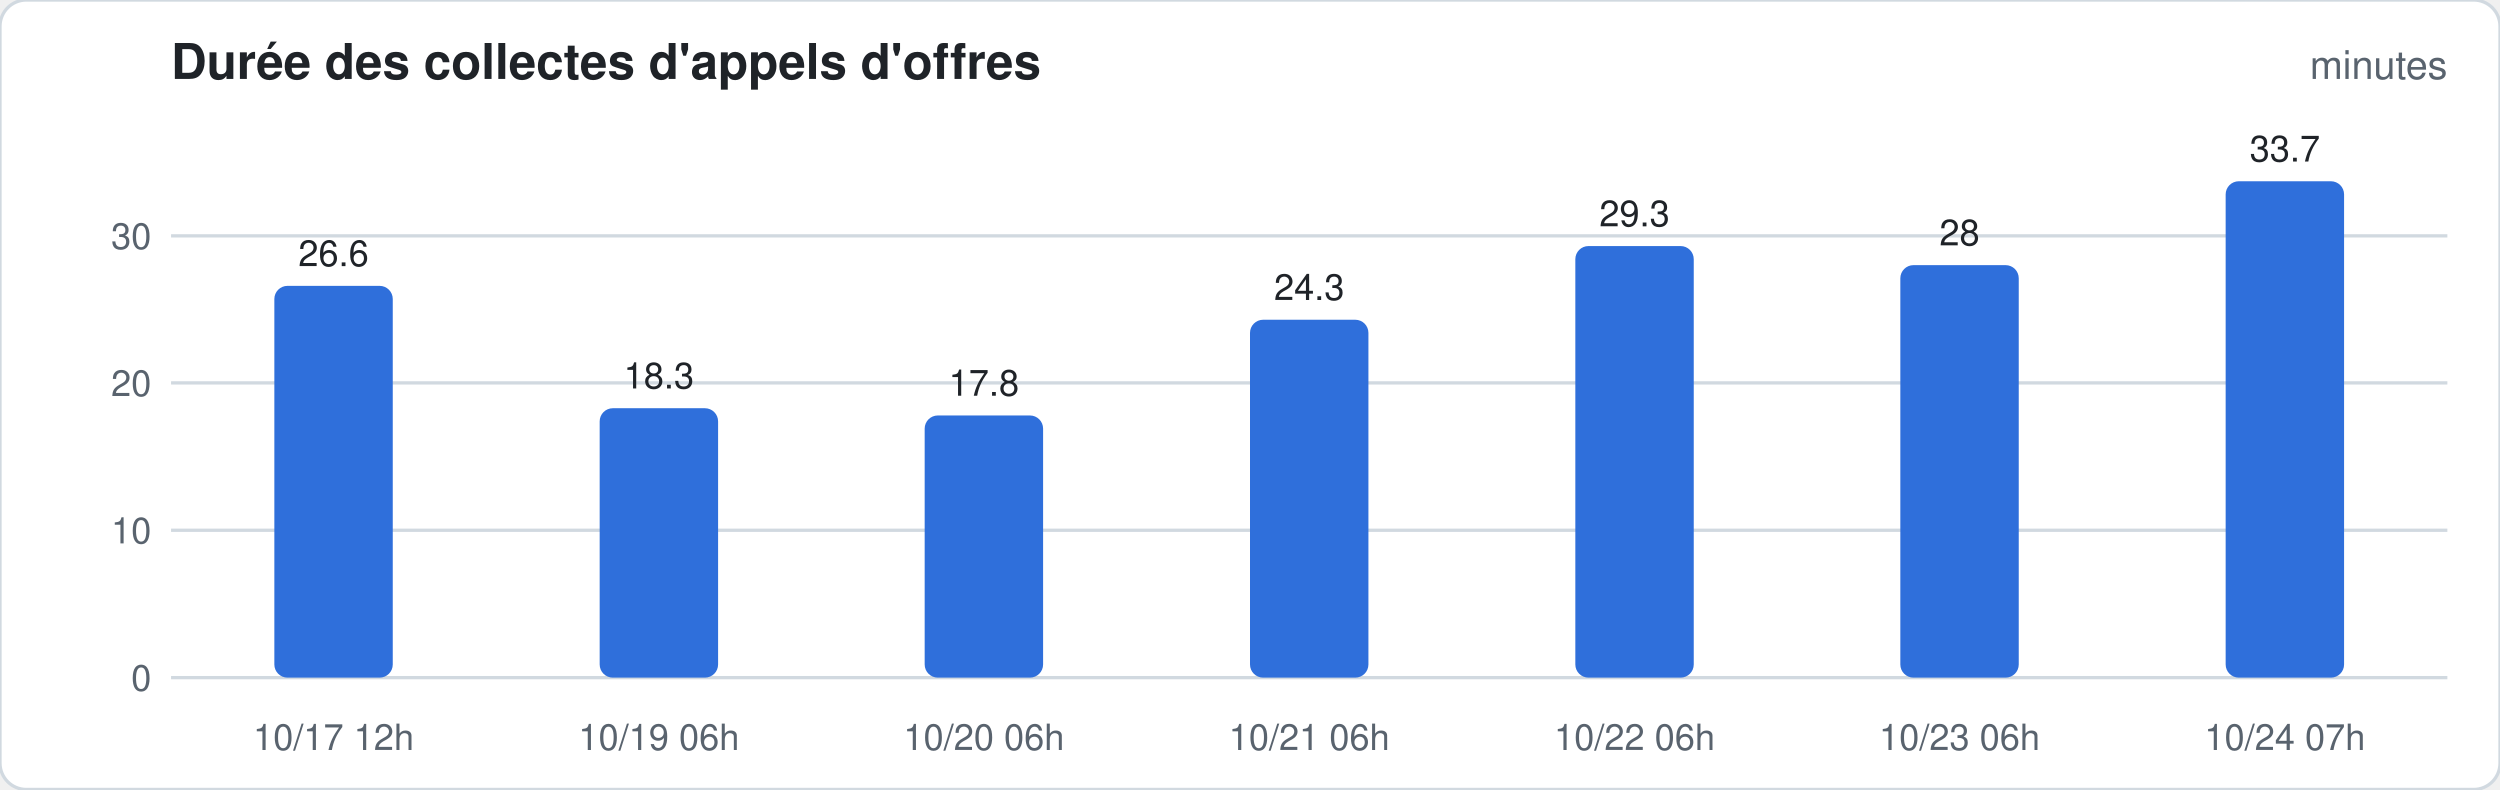
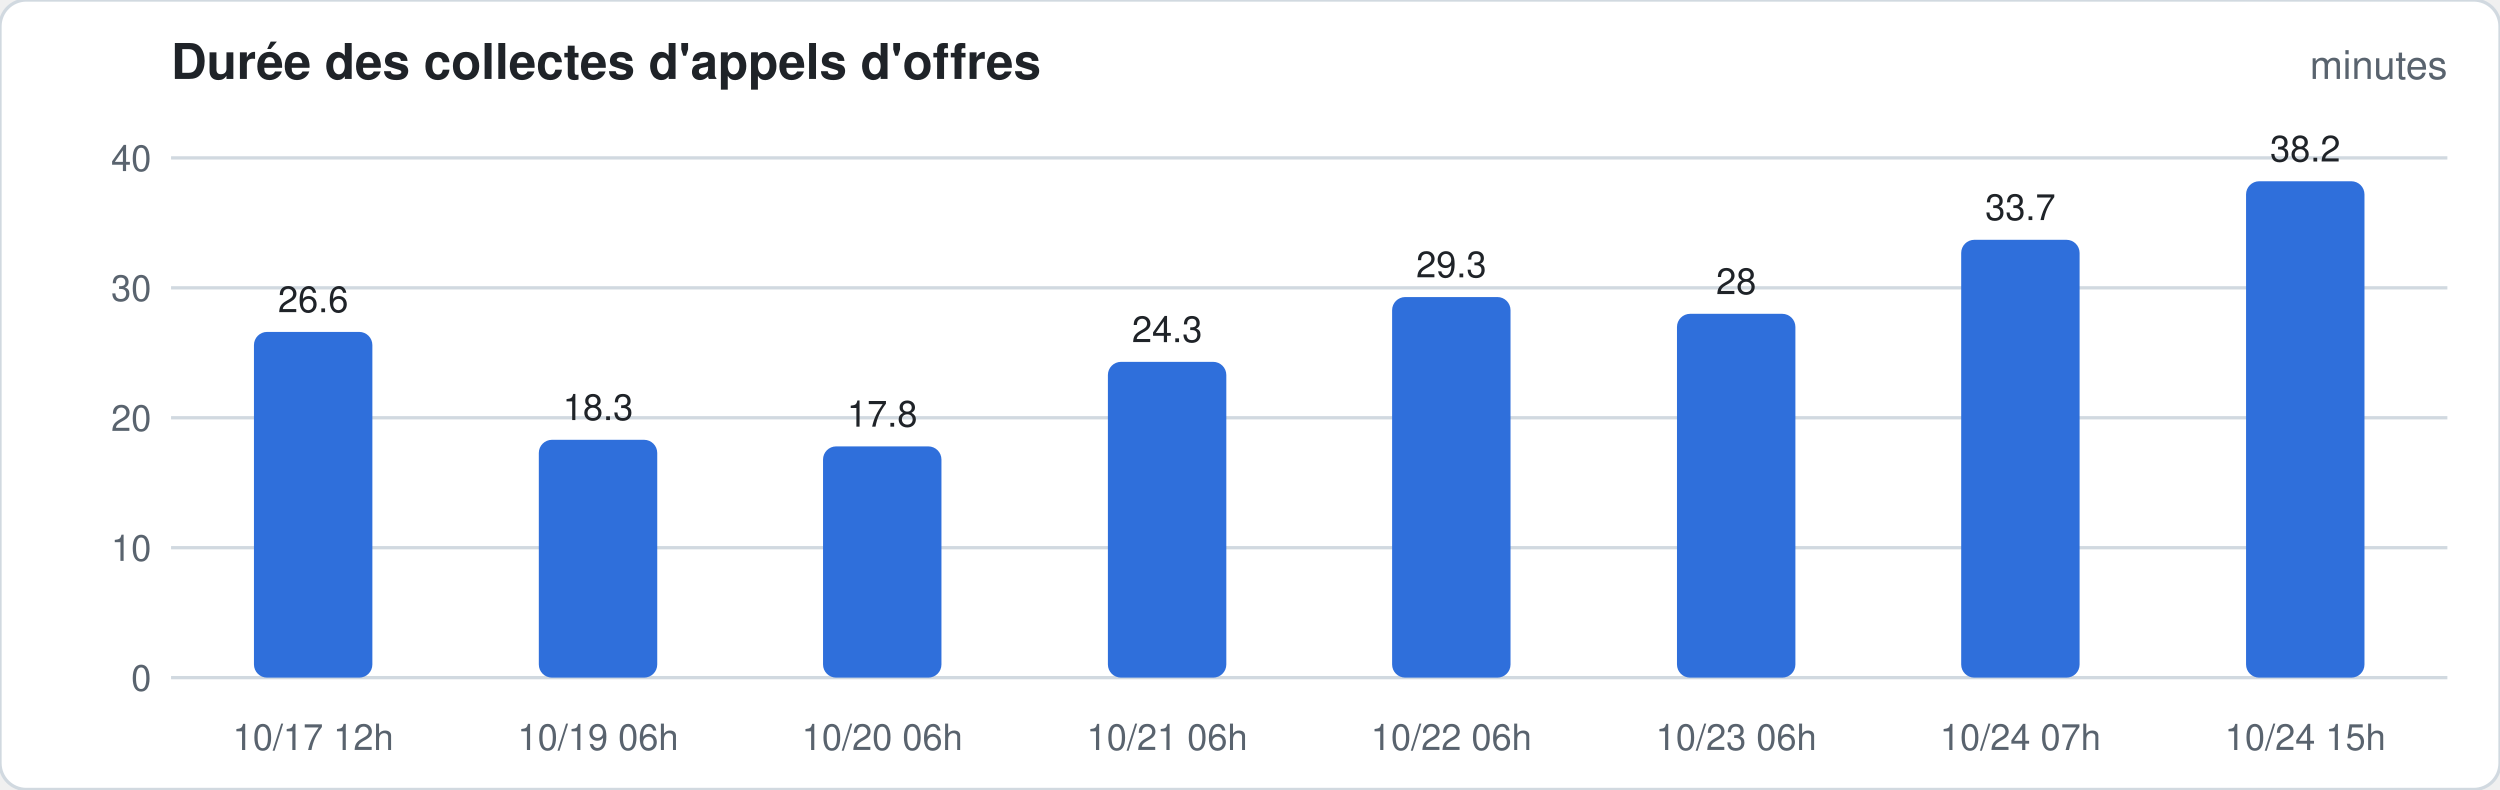
<svg xmlns="http://www.w3.org/2000/svg" width="760" height="240" viewBox="0 0 760 240" font-family="-apple-system,Segoe UI,Helvetica,Arial,sans-serif">
  <rect width="760" height="240" rx="8" fill="#ffffff" stroke="#d1d9e0" />
  <text x="52" y="24" font-size="15" font-weight="600" fill="#1f2328">Durée des collectes d'appels d'offres</text>
  <text x="744" y="24" font-size="12" fill="#59636e" text-anchor="end">minutes</text>
  <line x1="52" x2="744" y1="206.0" y2="206.0" stroke="#d1d9e0" stroke-width="1" />
  <text x="46" y="210.0" font-size="11" fill="#59636e" text-anchor="end">0</text>
-   <line x1="52" x2="744" y1="161.2" y2="161.2" stroke="#d1d9e0" stroke-width="1" />
-   <text x="46" y="165.2" font-size="11" fill="#59636e" text-anchor="end">10</text>
-   <line x1="52" x2="744" y1="116.4" y2="116.4" stroke="#d1d9e0" stroke-width="1" />
-   <text x="46" y="120.4" font-size="11" fill="#59636e" text-anchor="end">20</text>
-   <line x1="52" x2="744" y1="71.7" y2="71.7" stroke="#d1d9e0" stroke-width="1" />
-   <text x="46" y="75.7" font-size="11" fill="#59636e" text-anchor="end">30</text>
-   <rect x="83.4" y="86.9" width="36.0" height="119.1" rx="4.0" fill="#2f6fdb" />
-   <text x="101.4" y="80.9" font-size="11" fill="#1f2328" text-anchor="middle">26.6</text>
-   <text x="101.4" y="228" font-size="11" fill="#59636e" text-anchor="middle">10/17 12h</text>
-   <rect x="182.3" y="124.1" width="36.0" height="81.9" rx="4.0" fill="#2f6fdb" />
-   <text x="200.3" y="118.1" font-size="11" fill="#1f2328" text-anchor="middle">18.3</text>
-   <text x="200.3" y="228" font-size="11" fill="#59636e" text-anchor="middle">10/19 06h</text>
-   <rect x="281.1" y="126.3" width="36.0" height="79.7" rx="4.0" fill="#2f6fdb" />
-   <text x="299.1" y="120.3" font-size="11" fill="#1f2328" text-anchor="middle">17.8</text>
-   <text x="299.1" y="228" font-size="11" fill="#59636e" text-anchor="middle">10/20 06h</text>
-   <rect x="380.0" y="97.2" width="36.0" height="108.8" rx="4.0" fill="#2f6fdb" />
-   <text x="398.0" y="91.2" font-size="11" fill="#1f2328" text-anchor="middle">24.3</text>
-   <text x="398.0" y="228" font-size="11" fill="#59636e" text-anchor="middle">10/21 06h</text>
-   <rect x="478.9" y="74.8" width="36.0" height="131.2" rx="4.0" fill="#2f6fdb" />
-   <text x="496.9" y="68.8" font-size="11" fill="#1f2328" text-anchor="middle">29.3</text>
-   <text x="496.9" y="228" font-size="11" fill="#59636e" text-anchor="middle">10/22 06h</text>
-   <rect x="577.7" y="80.6" width="36.0" height="125.4" rx="4.0" fill="#2f6fdb" />
-   <text x="595.7" y="74.6" font-size="11" fill="#1f2328" text-anchor="middle">28</text>
-   <text x="595.7" y="228" font-size="11" fill="#59636e" text-anchor="middle">10/23 06h</text>
-   <rect x="676.6" y="55.1" width="36.0" height="150.9" rx="4.0" fill="#2f6fdb" />
-   <text x="694.6" y="49.1" font-size="11" fill="#1f2328" text-anchor="middle">33.7</text>
-   <text x="694.6" y="228" font-size="11" fill="#59636e" text-anchor="middle">10/24 07h</text>
+   <line x1="52" x2="744" y1="166.5" y2="166.5" stroke="#d1d9e0" stroke-width="1" />
+   <text x="46" y="170.5" font-size="11" fill="#59636e" text-anchor="end">10</text>
+   <line x1="52" x2="744" y1="127.0" y2="127.0" stroke="#d1d9e0" stroke-width="1" />
+   <text x="46" y="131.0" font-size="11" fill="#59636e" text-anchor="end">20</text>
+   <line x1="52" x2="744" y1="87.5" y2="87.5" stroke="#d1d9e0" stroke-width="1" />
+   <text x="46" y="91.5" font-size="11" fill="#59636e" text-anchor="end">30</text>
+   <line x1="52" x2="744" y1="48.0" y2="48.0" stroke="#d1d9e0" stroke-width="1" />
+   <text x="46" y="52.0" font-size="11" fill="#59636e" text-anchor="end">40</text>
+   <rect x="77.2" y="100.9" width="36.0" height="105.1" rx="4.0" fill="#2f6fdb" />
+   <text x="95.2" y="94.9" font-size="11" fill="#1f2328" text-anchor="middle">26.6</text>
+   <text x="95.2" y="228" font-size="11" fill="#59636e" text-anchor="middle">10/17 12h</text>
+   <rect x="163.8" y="133.7" width="36.0" height="72.3" rx="4.0" fill="#2f6fdb" />
+   <text x="181.8" y="127.7" font-size="11" fill="#1f2328" text-anchor="middle">18.3</text>
+   <text x="181.8" y="228" font-size="11" fill="#59636e" text-anchor="middle">10/19 06h</text>
+   <rect x="250.2" y="135.7" width="36.0" height="70.3" rx="4.0" fill="#2f6fdb" />
+   <text x="268.2" y="129.7" font-size="11" fill="#1f2328" text-anchor="middle">17.8</text>
+   <text x="268.2" y="228" font-size="11" fill="#59636e" text-anchor="middle">10/20 06h</text>
+   <rect x="336.8" y="110.0" width="36.0" height="96.0" rx="4.0" fill="#2f6fdb" />
+   <text x="354.8" y="104.0" font-size="11" fill="#1f2328" text-anchor="middle">24.3</text>
+   <text x="354.8" y="228" font-size="11" fill="#59636e" text-anchor="middle">10/21 06h</text>
+   <rect x="423.2" y="90.3" width="36.0" height="115.7" rx="4.0" fill="#2f6fdb" />
+   <text x="441.2" y="84.3" font-size="11" fill="#1f2328" text-anchor="middle">29.3</text>
+   <text x="441.2" y="228" font-size="11" fill="#59636e" text-anchor="middle">10/22 06h</text>
+   <rect x="509.8" y="95.4" width="36.0" height="110.6" rx="4.0" fill="#2f6fdb" />
+   <text x="527.8" y="89.4" font-size="11" fill="#1f2328" text-anchor="middle">28</text>
+   <text x="527.8" y="228" font-size="11" fill="#59636e" text-anchor="middle">10/23 06h</text>
+   <rect x="596.2" y="72.9" width="36.0" height="133.1" rx="4.0" fill="#2f6fdb" />
+   <text x="614.2" y="66.9" font-size="11" fill="#1f2328" text-anchor="middle">33.7</text>
+   <text x="614.2" y="228" font-size="11" fill="#59636e" text-anchor="middle">10/24 07h</text>
+   <rect x="682.8" y="55.1" width="36.0" height="150.9" rx="4.0" fill="#2f6fdb" />
+   <text x="700.8" y="49.1" font-size="11" fill="#1f2328" text-anchor="middle">38.2</text>
+   <text x="700.8" y="228" font-size="11" fill="#59636e" text-anchor="middle">10/24 15h</text>
</svg>
